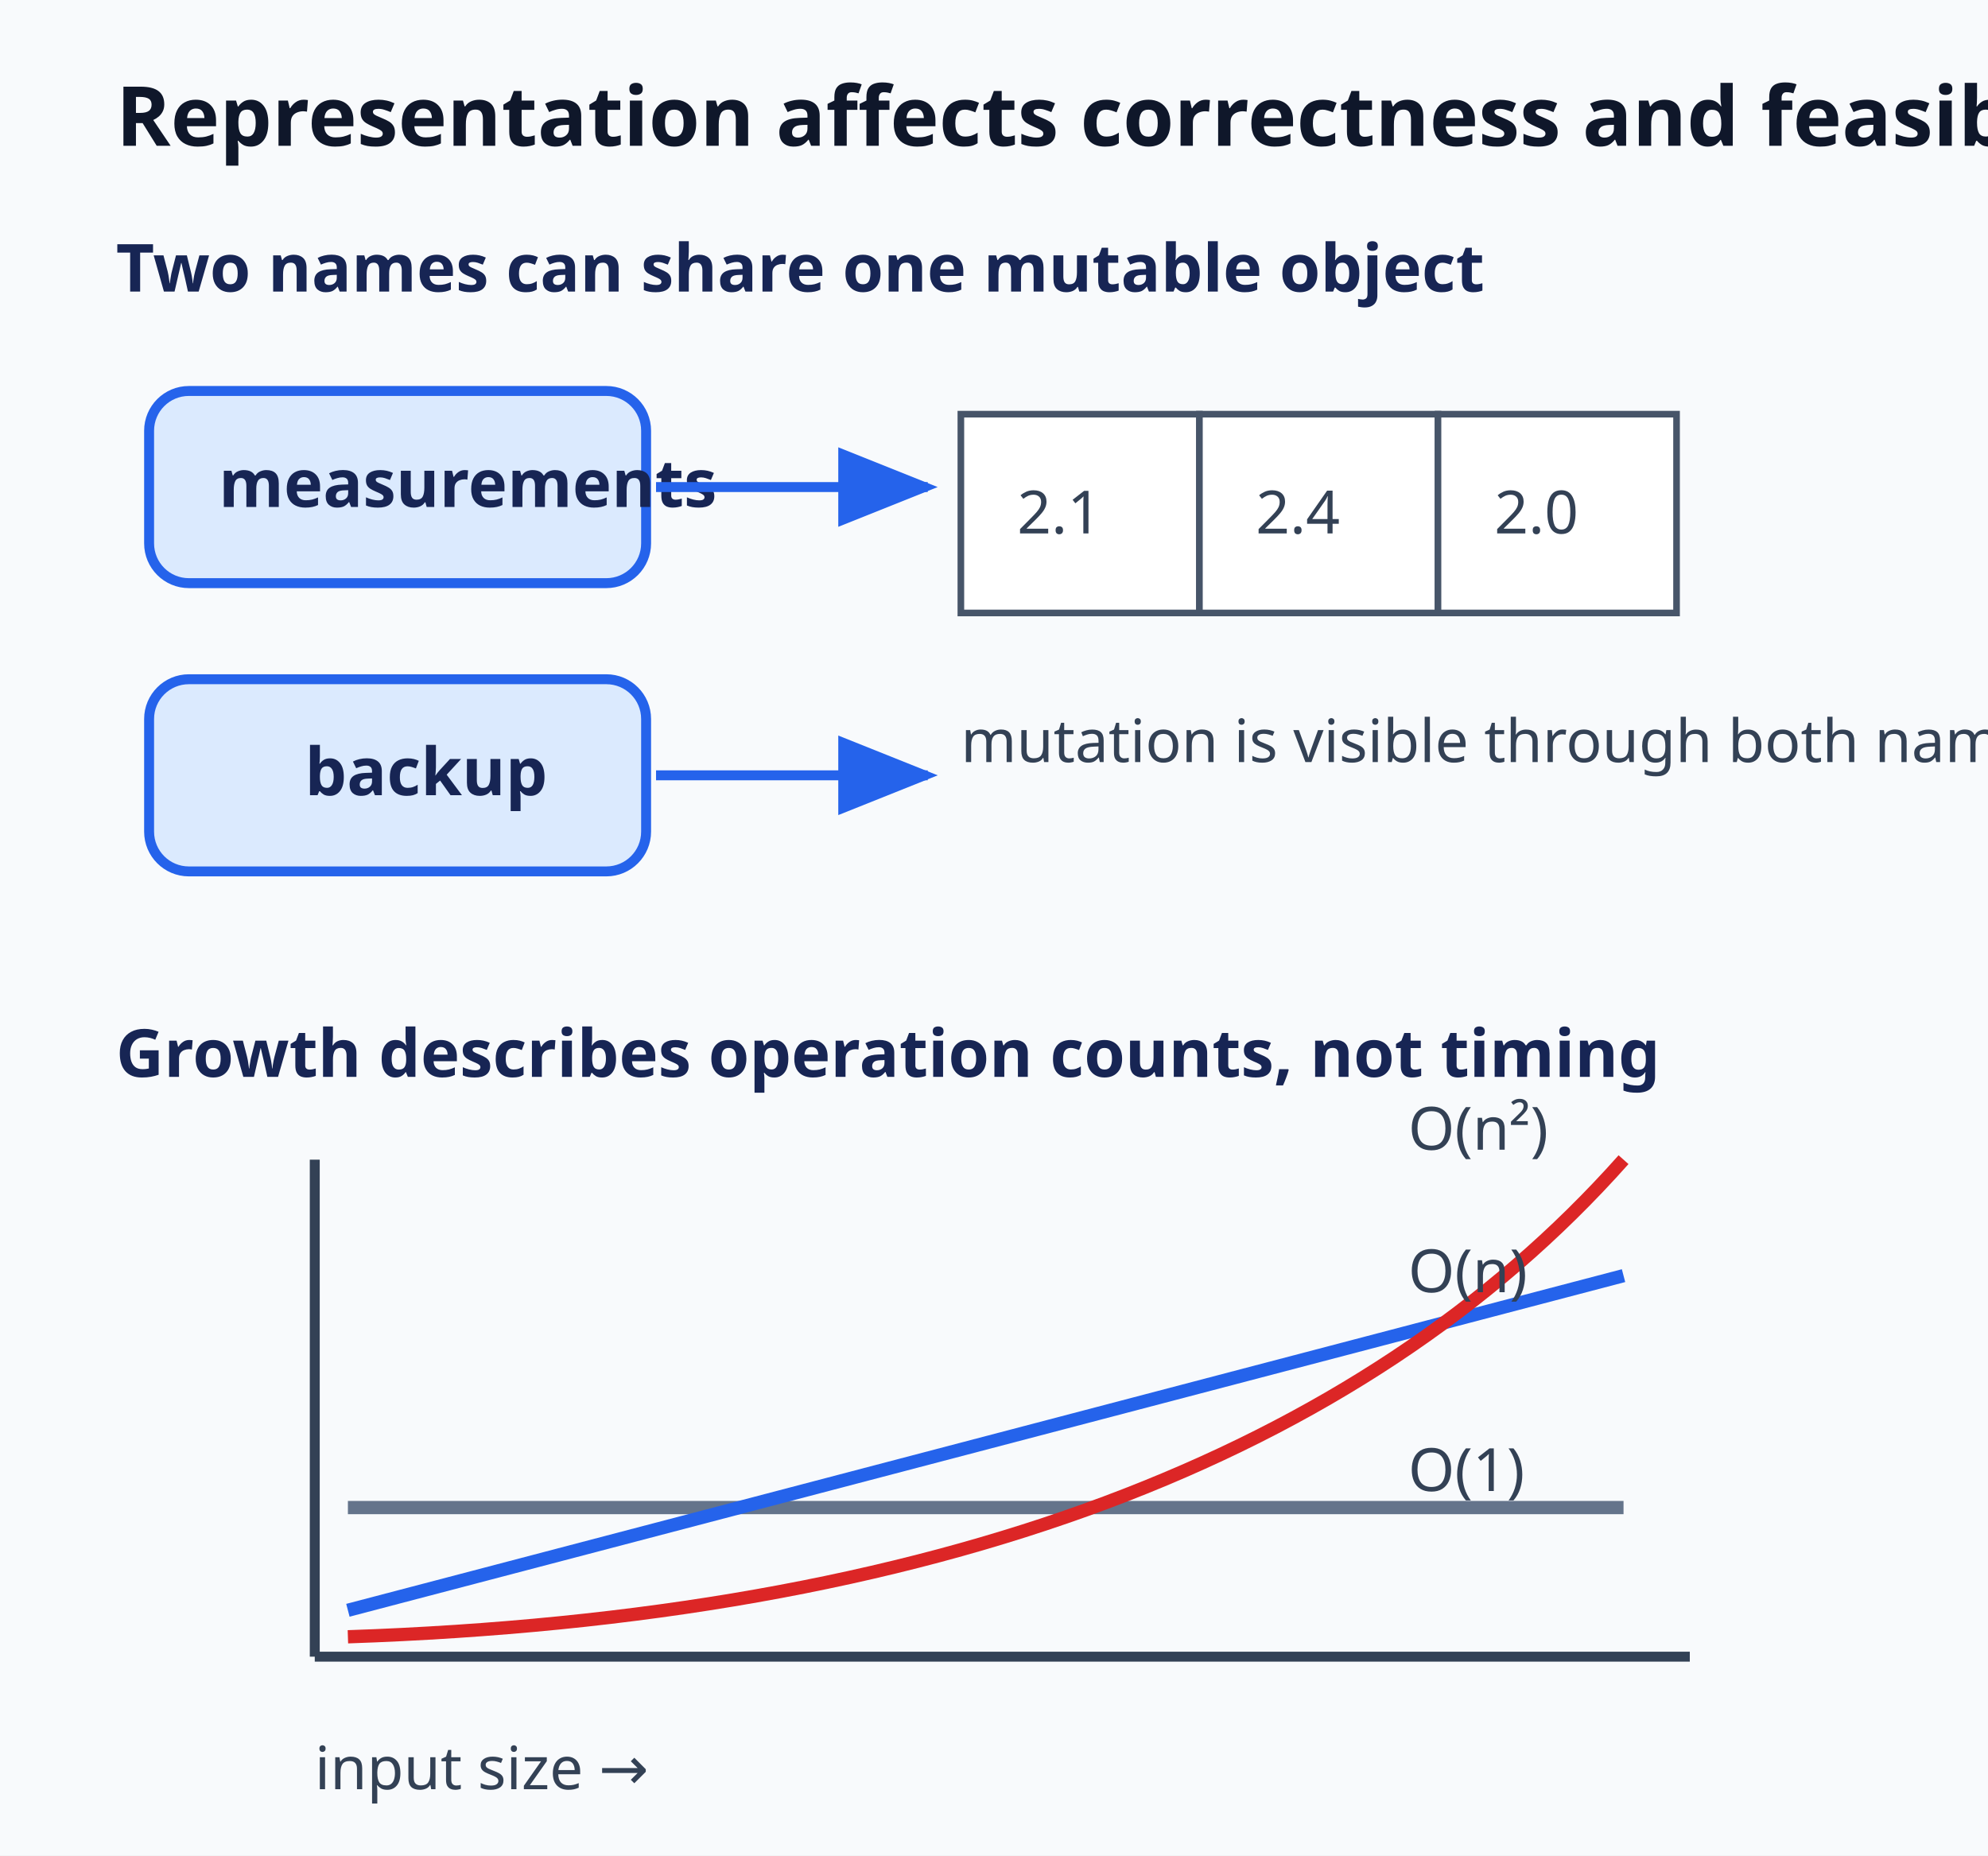
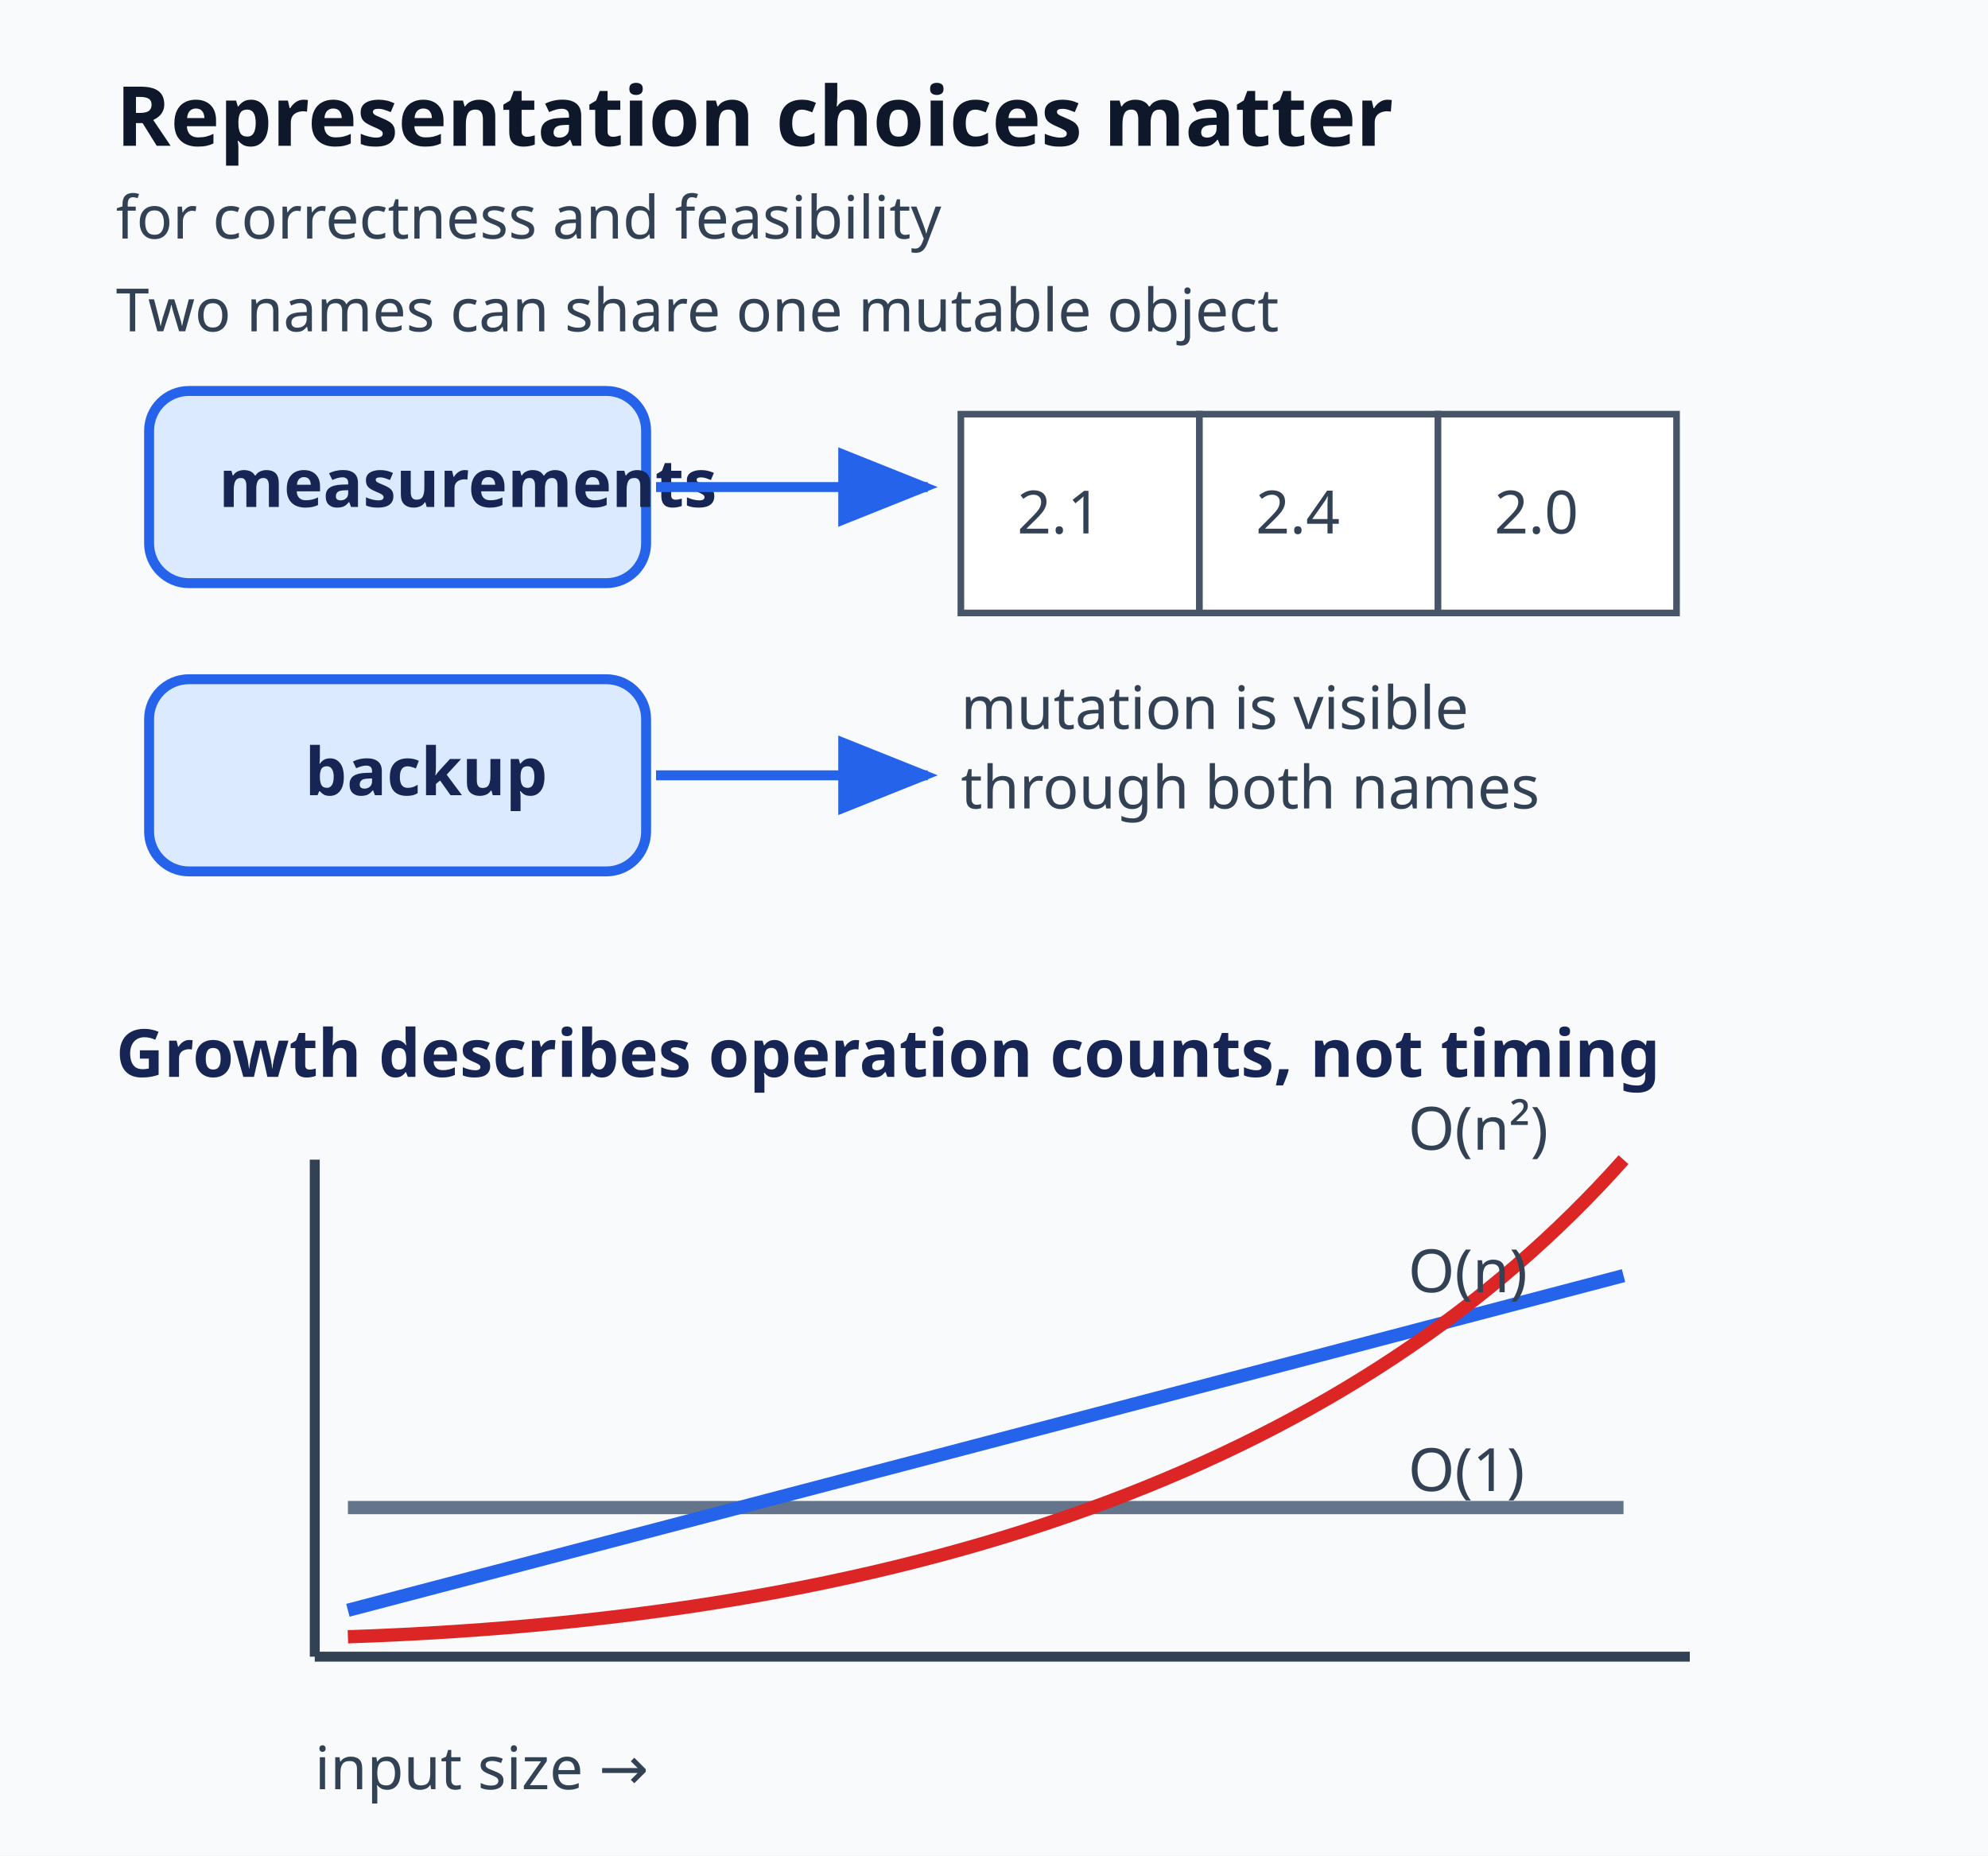
<svg xmlns="http://www.w3.org/2000/svg" viewBox="0 0 600 560" role="img" aria-labelledby="title desc">
  <defs>
    <marker id="a" markerWidth="10" markerHeight="8" refX="9" refY="4" orient="auto">
      <path d="M0 0L10 4L0 8Z" fill="#2563eb" />
    </marker>
    <style>.h{font:700 25px system-ui,sans-serif;fill:#0f172a}.l{font:700 20px system-ui,sans-serif;fill:#172554}.b{font:18px system-ui,sans-serif;fill:#334155}.box{stroke:#2563eb;stroke-width:3;rx:12}.arr{stroke:#2563eb;stroke-width:3;fill:none;marker-end:url(#a)}.axis{stroke:#334155;stroke-width:3}.one{stroke:#64748b;stroke-width:4}.lin{stroke:#2563eb;stroke-width:4}.quad{stroke:#dc2626;stroke-width:4;fill:none}</style>
  </defs>
  <rect width="600" height="560" fill="#f8fafc" />
-   <text class="h" x="35" y="44">Representation affects correctness and feasibility</text>
-   <text class="l" x="35" y="88">Two names can share one mutable object</text>
+   <text class="h" x="35" y="44">Representation choices matter</text>
+   <text class="b" x="35" y="72">for correctness and feasibility</text>
+   <text class="b" x="35" y="100">Two names can share one mutable object</text>
  <rect class="box" x="45" y="118" width="150" height="58" fill="#dbeafe" />
  <text class="l" x="66" y="153">measurements</text>
  <rect class="box" x="45" y="205" width="150" height="58" fill="#dbeafe" />
  <text class="l" x="92" y="240">backup</text>
  <path class="arr" d="M198 147H280" />
  <path class="arr" d="M198 234H280" />
  <rect x="290" y="125" width="72" height="60" fill="#fff" stroke="#475569" stroke-width="2" />
  <rect x="362" y="125" width="72" height="60" fill="#fff" stroke="#475569" stroke-width="2" />
  <rect x="434" y="125" width="72" height="60" fill="#fff" stroke="#475569" stroke-width="2" />
  <text class="b" x="307" y="161">2.1</text>
  <text class="b" x="379" y="161">2.4</text>
  <text class="b" x="451" y="161">2.0</text>
-   <text class="b" x="290" y="230">mutation is visible through both names</text>
+   <text class="b" x="290" y="220">mutation is visible</text>
+   <text class="b" x="290" y="244">through both names</text>
  <text class="l" x="35" y="325">Growth describes operation counts, not timing</text>
  <line class="axis" x1="95" y1="500" x2="510" y2="500" />
  <line class="axis" x1="95" y1="500" x2="95" y2="350" />
  <line class="one" x1="105" y1="455" x2="490" y2="455" />
  <line class="lin" x1="105" y1="486" x2="490" y2="385" />
  <path class="quad" d="M105 494Q370 485 490 350" />
  <text class="b" x="425" y="450">O(1)</text>
  <text class="b" x="425" y="390">O(n)</text>
  <text class="b" x="425" y="347">O(n²)</text>
  <text class="b" x="95" y="540">input size →</text>
</svg>
